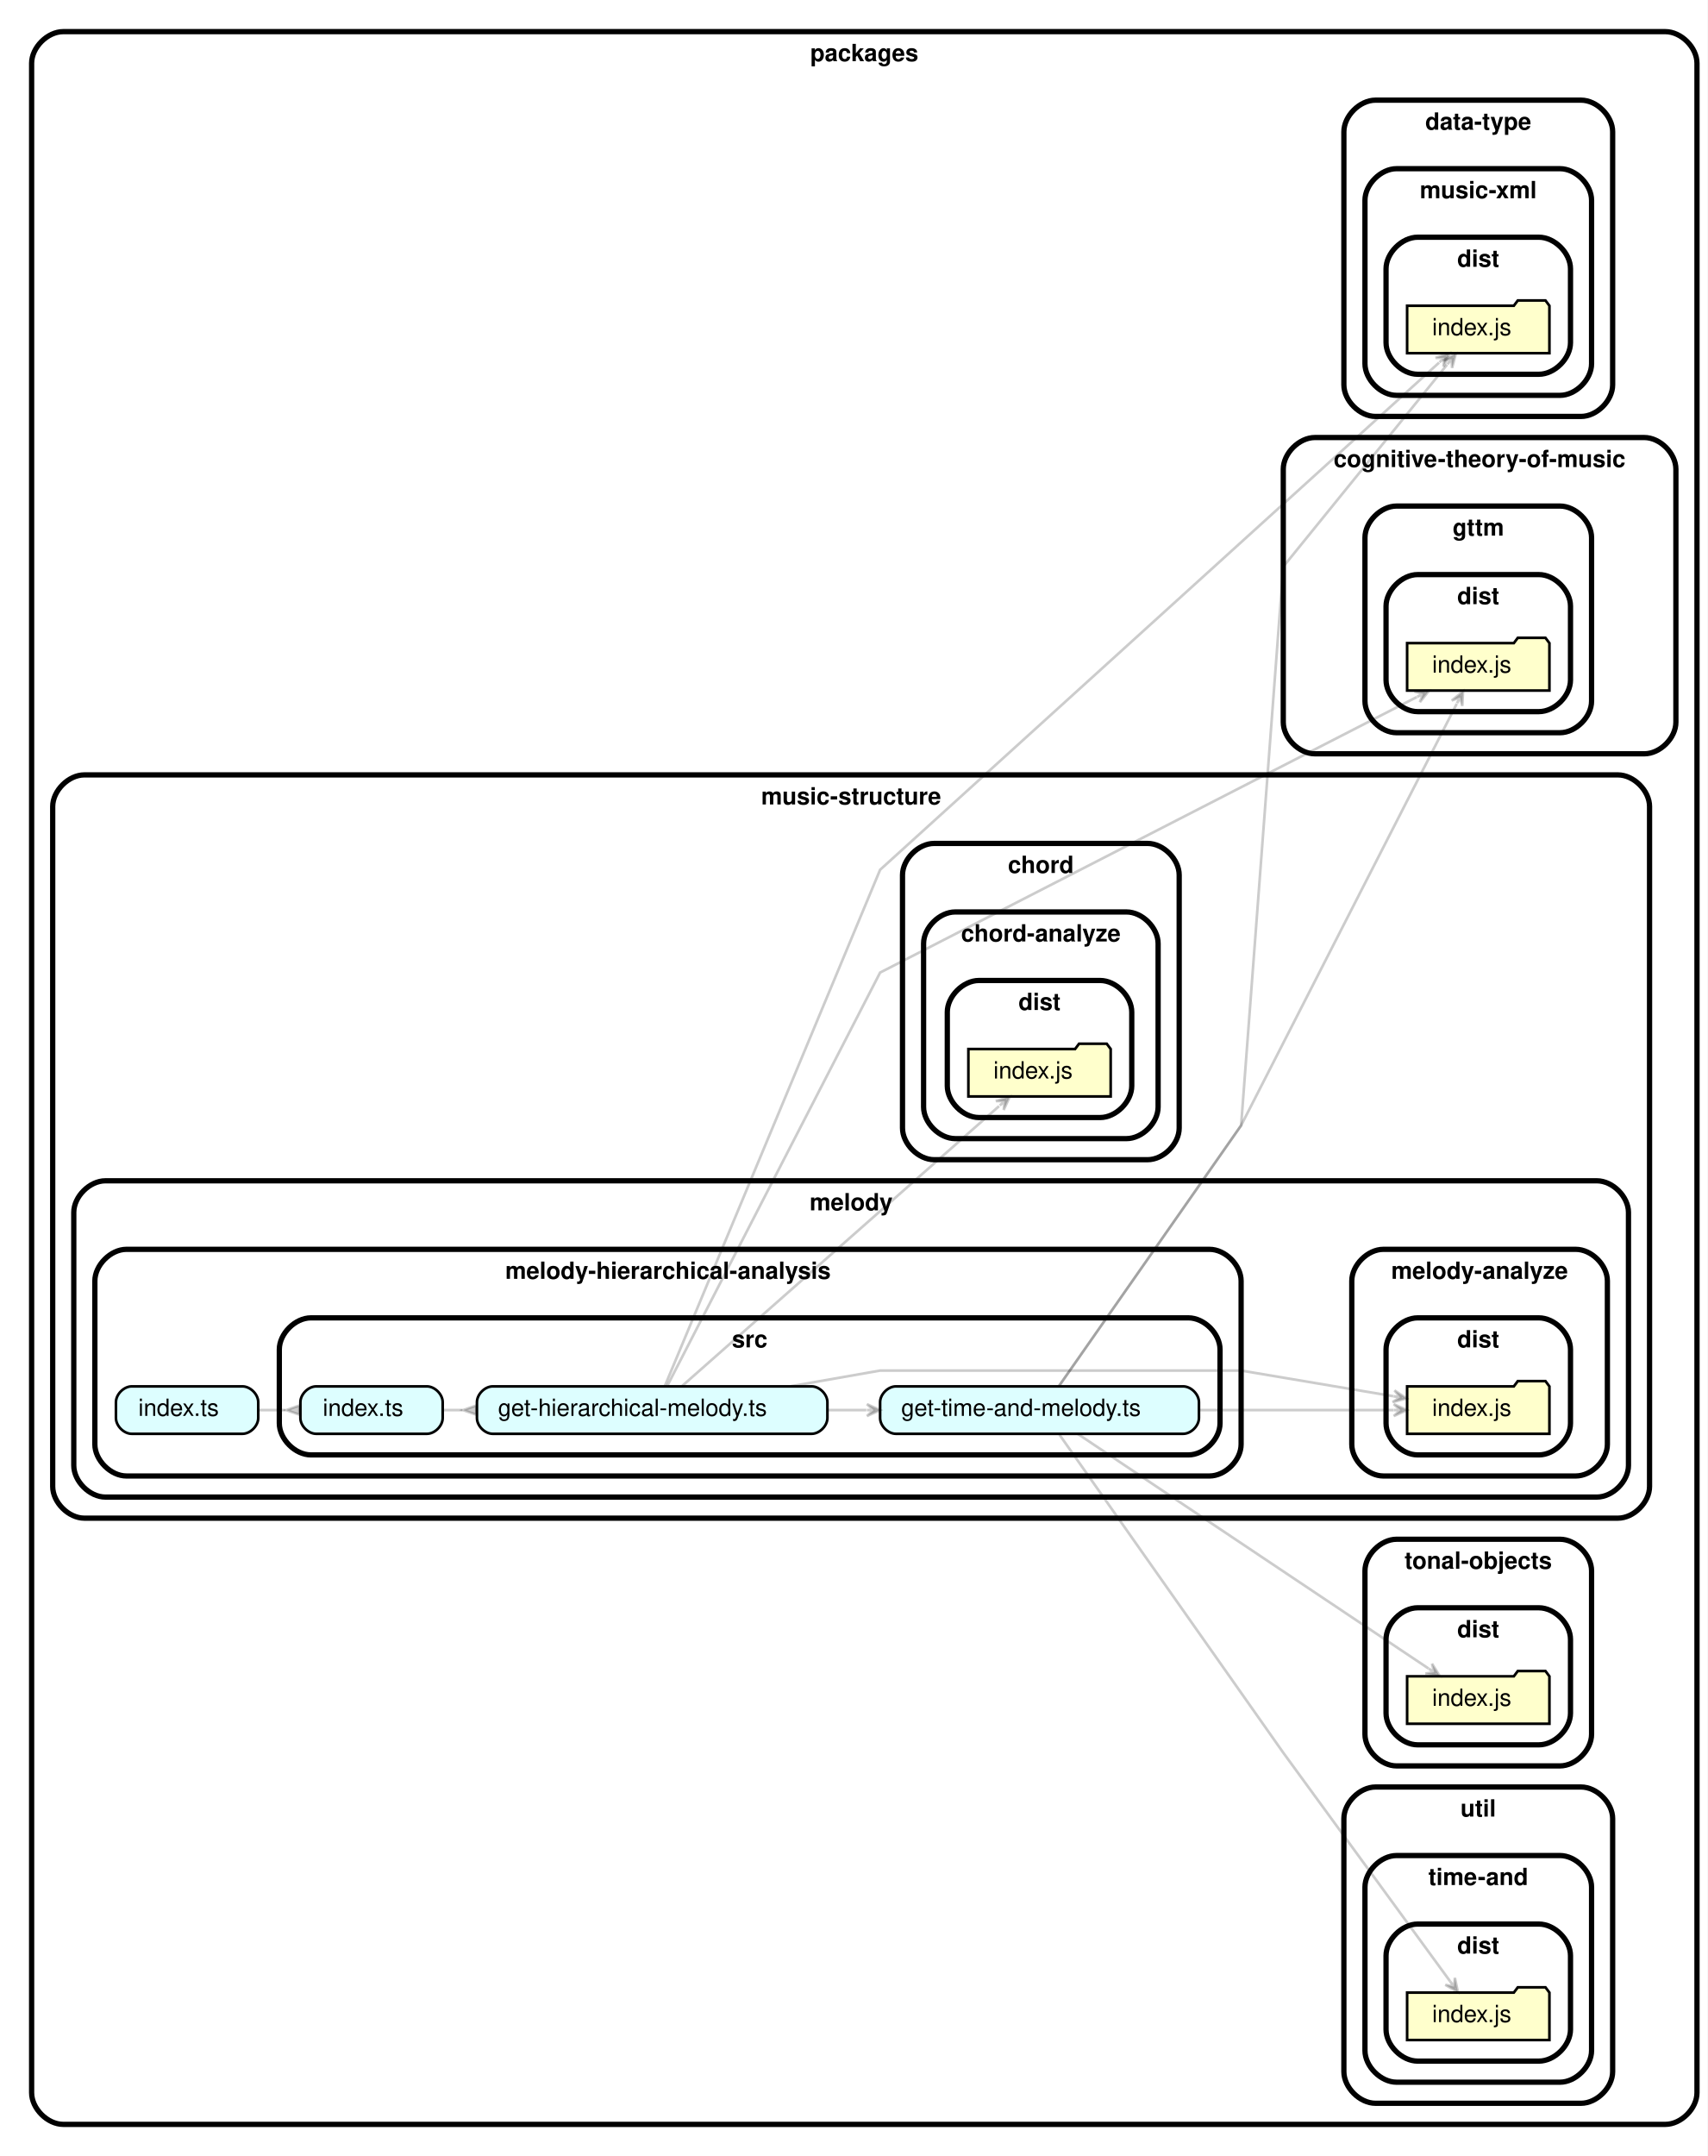
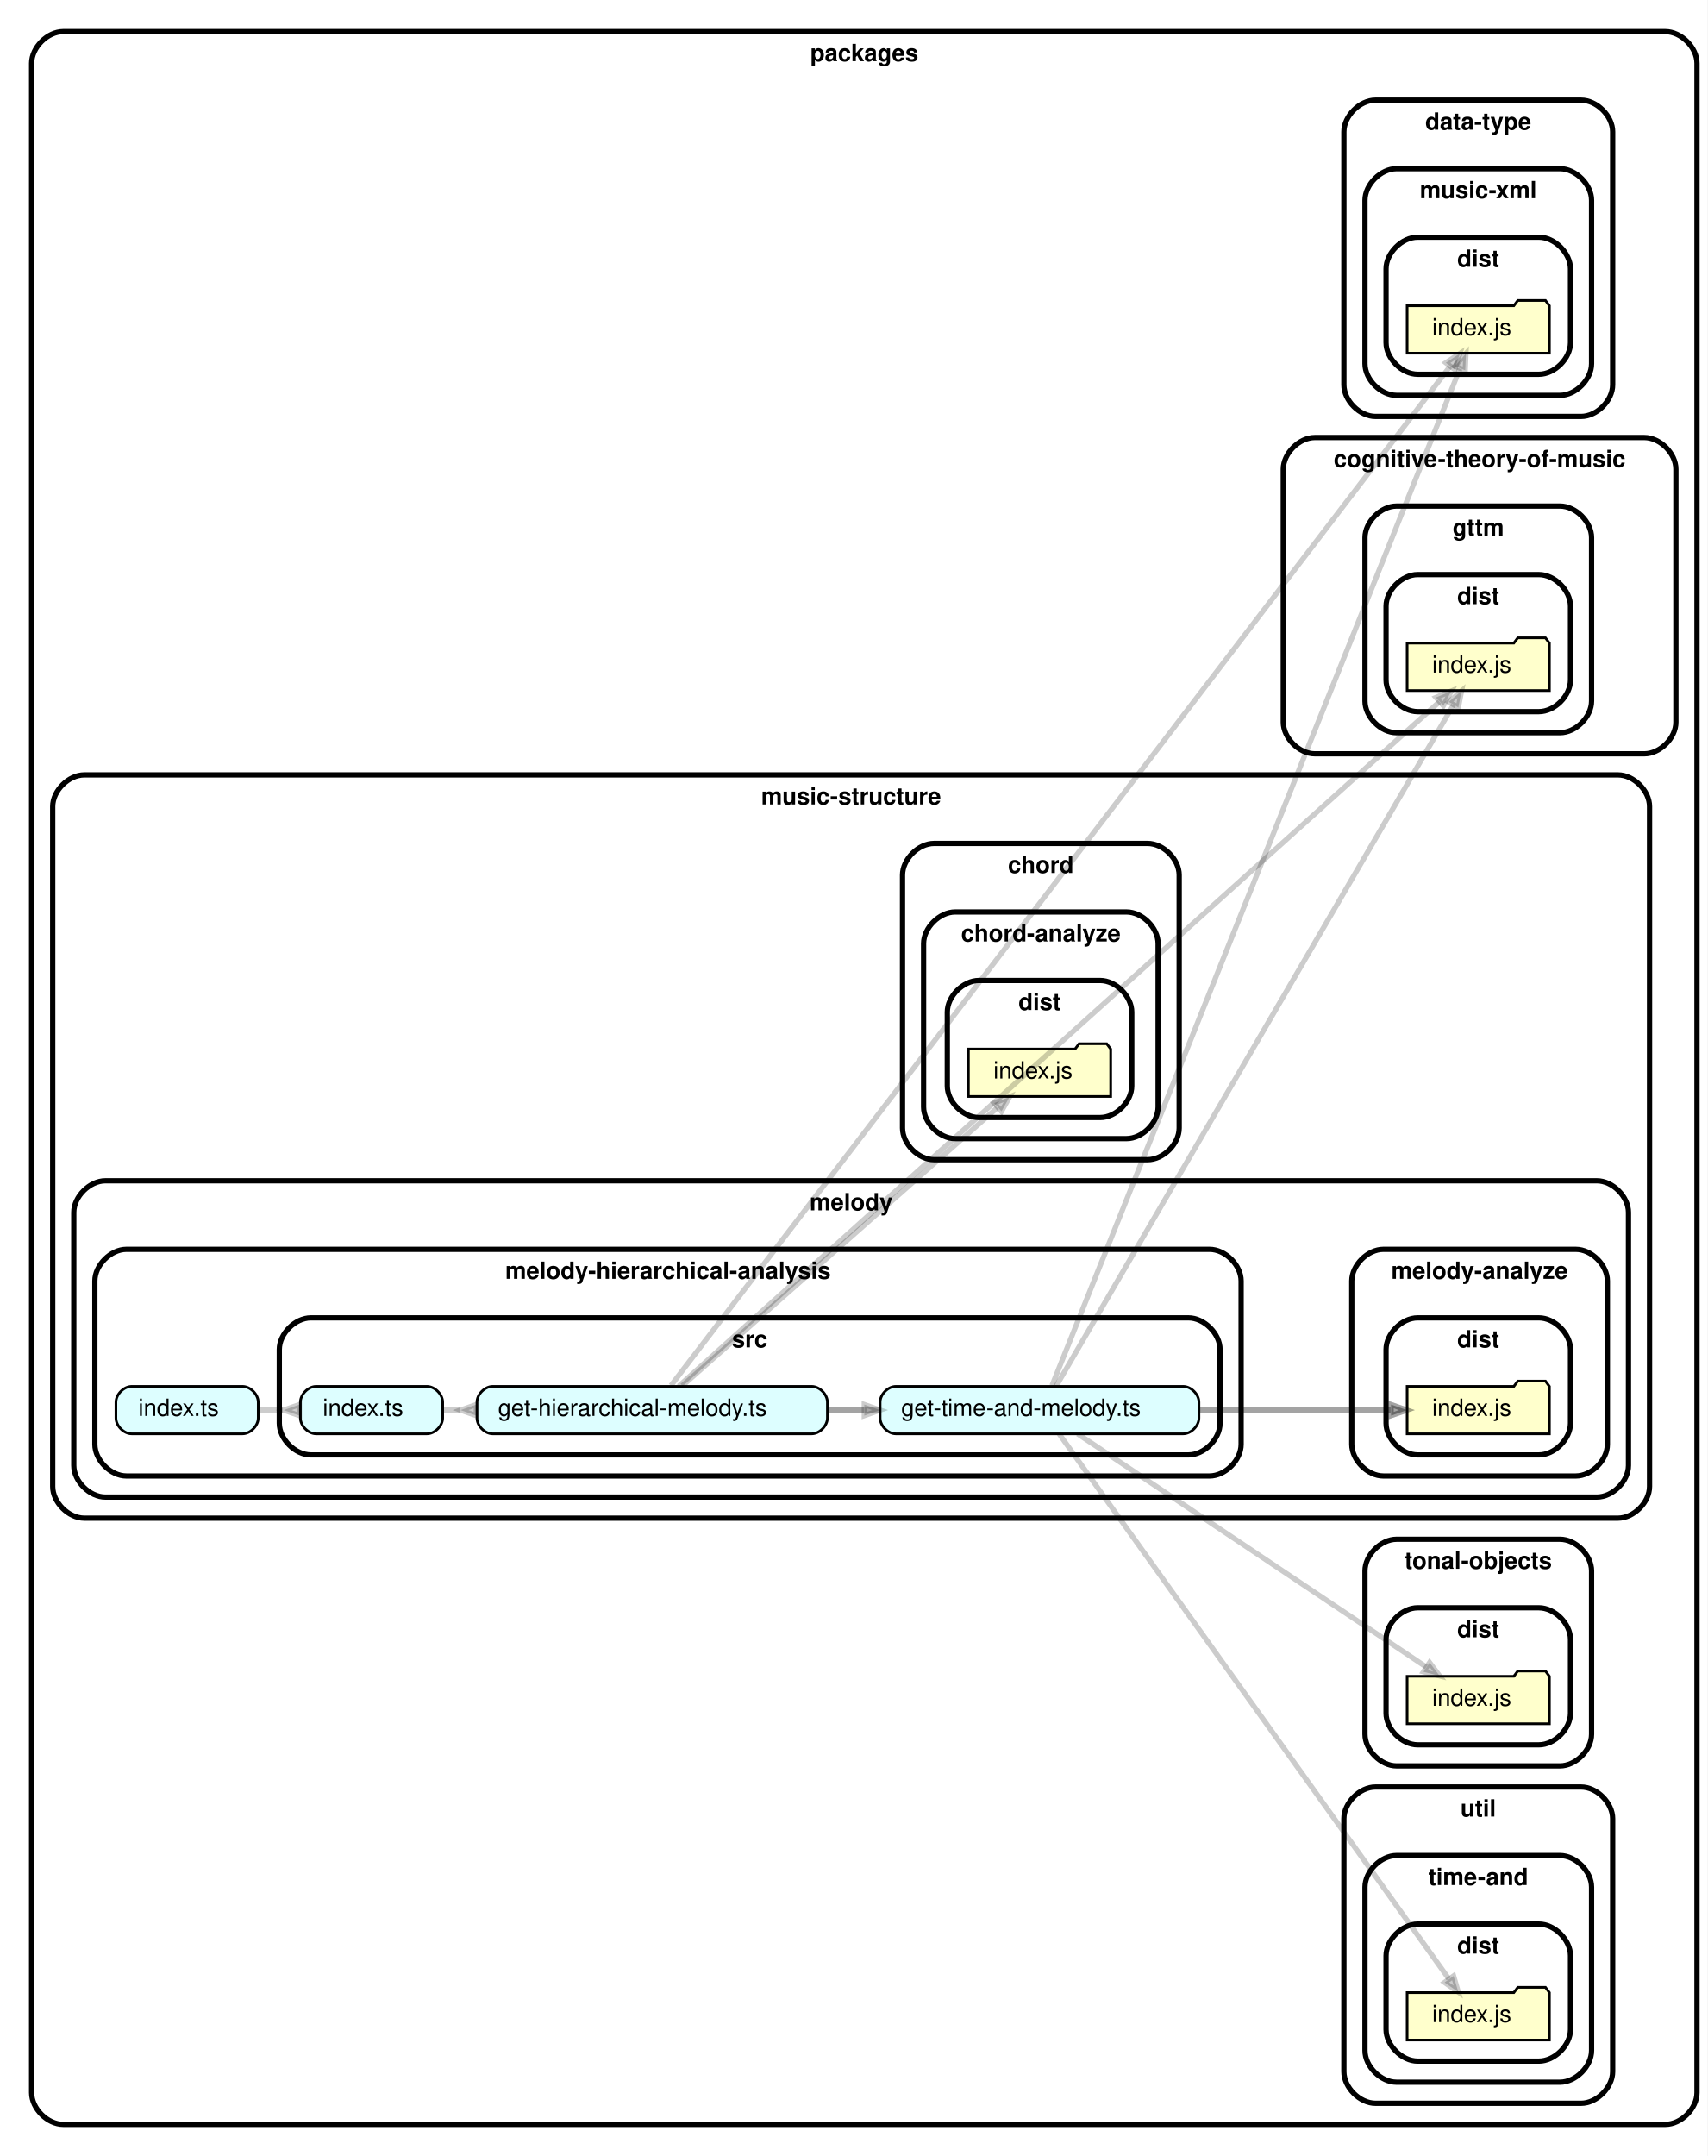
<svg xmlns="http://www.w3.org/2000/svg" xmlns:xlink="http://www.w3.org/1999/xlink" width="648pt" height="818pt" viewBox="0.00 0.00 648.00 818.00">
  <g id="graph0" class="graph" transform="scale(1 1) rotate(0) translate(4 814)">
    <polygon fill="white" stroke="transparent" points="-4,4 -4,-814 644,-814 644,4 -4,4" />
    <g id="clust1" class="cluster">
      <path fill="#ffffff" stroke="black" stroke-width="2" d="M20,-8C20,-8 628,-8 628,-8 634,-8 640,-14 640,-20 640,-20 640,-790 640,-790 640,-796 634,-802 628,-802 628,-802 20,-802 20,-802 14,-802 8,-796 8,-790 8,-790 8,-20 8,-20 8,-14 14,-8 20,-8" />
      <text text-anchor="middle" x="324" y="-790.8" font-family="Helvetica,sans-Serif" font-weight="bold" font-size="9.00">packages</text>
    </g>
    <g id="clust2" class="cluster">
      <path fill="#ffffff" stroke="black" stroke-width="2" d="M495,-528C495,-528 620,-528 620,-528 626,-528 632,-534 632,-540 632,-540 632,-636 632,-636 632,-642 626,-648 620,-648 620,-648 495,-648 495,-648 489,-648 483,-642 483,-636 483,-636 483,-540 483,-540 483,-534 489,-528 495,-528" />
      <text text-anchor="middle" x="557.5" y="-636.8" font-family="Helvetica,sans-Serif" font-weight="bold" font-size="9.00">cognitive-theory-of-music</text>
    </g>
    <g id="clust3" class="cluster">
      <path fill="#ffffff" stroke="black" stroke-width="2" d="M526,-536C526,-536 588,-536 588,-536 594,-536 600,-542 600,-548 600,-548 600,-610 600,-610 600,-616 594,-622 588,-622 588,-622 526,-622 526,-622 520,-622 514,-616 514,-610 514,-610 514,-548 514,-548 514,-542 520,-536 526,-536" />
      <text text-anchor="middle" x="557" y="-610.8" font-family="Helvetica,sans-Serif" font-weight="bold" font-size="9.00">gttm</text>
    </g>
    <g id="clust4" class="cluster">
      <path fill="#ffffff" stroke="black" stroke-width="2" d="M534,-544C534,-544 580,-544 580,-544 586,-544 592,-550 592,-556 592,-556 592,-584 592,-584 592,-590 586,-596 580,-596 580,-596 534,-596 534,-596 528,-596 522,-590 522,-584 522,-584 522,-556 522,-556 522,-550 528,-544 534,-544" />
      <text text-anchor="middle" x="557" y="-584.8" font-family="Helvetica,sans-Serif" font-weight="bold" font-size="9.00">dist</text>
    </g>
    <g id="clust5" class="cluster">
      <path fill="#ffffff" stroke="black" stroke-width="2" d="M518,-656C518,-656 596,-656 596,-656 602,-656 608,-662 608,-668 608,-668 608,-764 608,-764 608,-770 602,-776 596,-776 596,-776 518,-776 518,-776 512,-776 506,-770 506,-764 506,-764 506,-668 506,-668 506,-662 512,-656 518,-656" />
      <text text-anchor="middle" x="557" y="-764.8" font-family="Helvetica,sans-Serif" font-weight="bold" font-size="9.00">data-type</text>
    </g>
    <g id="clust6" class="cluster">
      <path fill="#ffffff" stroke="black" stroke-width="2" d="M526,-664C526,-664 588,-664 588,-664 594,-664 600,-670 600,-676 600,-676 600,-738 600,-738 600,-744 594,-750 588,-750 588,-750 526,-750 526,-750 520,-750 514,-744 514,-738 514,-738 514,-676 514,-676 514,-670 520,-664 526,-664" />
      <text text-anchor="middle" x="557" y="-738.8" font-family="Helvetica,sans-Serif" font-weight="bold" font-size="9.00">music-xml</text>
    </g>
    <g id="clust7" class="cluster">
      <path fill="#ffffff" stroke="black" stroke-width="2" d="M534,-672C534,-672 580,-672 580,-672 586,-672 592,-678 592,-684 592,-684 592,-712 592,-712 592,-718 586,-724 580,-724 580,-724 534,-724 534,-724 528,-724 522,-718 522,-712 522,-712 522,-684 522,-684 522,-678 528,-672 534,-672" />
      <text text-anchor="middle" x="557" y="-712.8" font-family="Helvetica,sans-Serif" font-weight="bold" font-size="9.00">dist</text>
    </g>
    <g id="clust8" class="cluster">
      <path fill="#ffffff" stroke="black" stroke-width="2" d="M28,-238C28,-238 610,-238 610,-238 616,-238 622,-244 622,-250 622,-250 622,-508 622,-508 622,-514 616,-520 610,-520 610,-520 28,-520 28,-520 22,-520 16,-514 16,-508 16,-508 16,-250 16,-250 16,-244 22,-238 28,-238" />
      <text text-anchor="middle" x="319" y="-508.8" font-family="Helvetica,sans-Serif" font-weight="bold" font-size="9.00">music-structure</text>
    </g>
    <g id="clust9" class="cluster">
      <path fill="#ffffff" stroke="black" stroke-width="2" d="M350.5,-374C350.5,-374 431.5,-374 431.5,-374 437.5,-374 443.5,-380 443.5,-386 443.5,-386 443.5,-482 443.5,-482 443.5,-488 437.5,-494 431.5,-494 431.5,-494 350.5,-494 350.5,-494 344.5,-494 338.5,-488 338.5,-482 338.5,-482 338.5,-386 338.5,-386 338.5,-380 344.5,-374 350.5,-374" />
      <text text-anchor="middle" x="391" y="-482.8" font-family="Helvetica,sans-Serif" font-weight="bold" font-size="9.00">chord</text>
    </g>
    <g id="clust10" class="cluster">
      <path fill="#ffffff" stroke="black" stroke-width="2" d="M358.5,-382C358.5,-382 423.5,-382 423.5,-382 429.5,-382 435.5,-388 435.5,-394 435.5,-394 435.5,-456 435.5,-456 435.5,-462 429.5,-468 423.5,-468 423.5,-468 358.5,-468 358.5,-468 352.5,-468 346.5,-462 346.5,-456 346.5,-456 346.5,-394 346.5,-394 346.5,-388 352.5,-382 358.5,-382" />
      <text text-anchor="middle" x="391" y="-456.8" font-family="Helvetica,sans-Serif" font-weight="bold" font-size="9.00">chord-analyze</text>
    </g>
    <g id="clust11" class="cluster">
      <path fill="#ffffff" stroke="black" stroke-width="2" d="M367.5,-390C367.5,-390 413.5,-390 413.5,-390 419.5,-390 425.5,-396 425.5,-402 425.5,-402 425.5,-430 425.5,-430 425.5,-436 419.5,-442 413.5,-442 413.5,-442 367.5,-442 367.5,-442 361.5,-442 355.5,-436 355.5,-430 355.5,-430 355.5,-402 355.5,-402 355.5,-396 361.5,-390 367.5,-390" />
      <text text-anchor="middle" x="390.5" y="-430.8" font-family="Helvetica,sans-Serif" font-weight="bold" font-size="9.00">dist</text>
    </g>
    <g id="clust12" class="cluster">
      <path fill="#ffffff" stroke="black" stroke-width="2" d="M36,-246C36,-246 602,-246 602,-246 608,-246 614,-252 614,-258 614,-258 614,-354 614,-354 614,-360 608,-366 602,-366 602,-366 36,-366 36,-366 30,-366 24,-360 24,-354 24,-354 24,-258 24,-258 24,-252 30,-246 36,-246" />
      <text text-anchor="middle" x="319" y="-354.8" font-family="Helvetica,sans-Serif" font-weight="bold" font-size="9.00">melody</text>
    </g>
    <g id="clust13" class="cluster">
      <path fill="#ffffff" stroke="black" stroke-width="2" d="M521,-254C521,-254 594,-254 594,-254 600,-254 606,-260 606,-266 606,-266 606,-328 606,-328 606,-334 600,-340 594,-340 594,-340 521,-340 521,-340 515,-340 509,-334 509,-328 509,-328 509,-266 509,-266 509,-260 515,-254 521,-254" />
      <text text-anchor="middle" x="557.5" y="-328.8" font-family="Helvetica,sans-Serif" font-weight="bold" font-size="9.00">melody-analyze</text>
    </g>
    <g id="clust14" class="cluster">
      <path fill="#ffffff" stroke="black" stroke-width="2" d="M534,-262C534,-262 580,-262 580,-262 586,-262 592,-268 592,-274 592,-274 592,-302 592,-302 592,-308 586,-314 580,-314 580,-314 534,-314 534,-314 528,-314 522,-308 522,-302 522,-302 522,-274 522,-274 522,-268 528,-262 534,-262" />
      <text text-anchor="middle" x="557" y="-302.8" font-family="Helvetica,sans-Serif" font-weight="bold" font-size="9.00">dist</text>
    </g>
    <g id="clust15" class="cluster">
      <path fill="#ffffff" stroke="black" stroke-width="2" d="M44,-254C44,-254 455,-254 455,-254 461,-254 467,-260 467,-266 467,-266 467,-328 467,-328 467,-334 461,-340 455,-340 455,-340 44,-340 44,-340 38,-340 32,-334 32,-328 32,-328 32,-266 32,-266 32,-260 38,-254 44,-254" />
      <text text-anchor="middle" x="249.5" y="-328.8" font-family="Helvetica,sans-Serif" font-weight="bold" font-size="9.00">melody-hierarchical-analysis</text>
    </g>
    <g id="clust16" class="cluster">
      <path fill="#ffffff" stroke="black" stroke-width="2" d="M114,-262C114,-262 447,-262 447,-262 453,-262 459,-268 459,-274 459,-274 459,-302 459,-302 459,-308 453,-314 447,-314 447,-314 114,-314 114,-314 108,-314 102,-308 102,-302 102,-302 102,-274 102,-274 102,-268 108,-262 114,-262" />
      <text text-anchor="middle" x="280.5" y="-302.8" font-family="Helvetica,sans-Serif" font-weight="bold" font-size="9.00">src</text>
    </g>
    <g id="clust17" class="cluster">
      <path fill="#ffffff" stroke="black" stroke-width="2" d="M526,-144C526,-144 588,-144 588,-144 594,-144 600,-150 600,-156 600,-156 600,-218 600,-218 600,-224 594,-230 588,-230 588,-230 526,-230 526,-230 520,-230 514,-224 514,-218 514,-218 514,-156 514,-156 514,-150 520,-144 526,-144" />
      <text text-anchor="middle" x="557" y="-218.8" font-family="Helvetica,sans-Serif" font-weight="bold" font-size="9.00">tonal-objects</text>
    </g>
    <g id="clust18" class="cluster">
      <path fill="#ffffff" stroke="black" stroke-width="2" d="M534,-152C534,-152 580,-152 580,-152 586,-152 592,-158 592,-164 592,-164 592,-192 592,-192 592,-198 586,-204 580,-204 580,-204 534,-204 534,-204 528,-204 522,-198 522,-192 522,-192 522,-164 522,-164 522,-158 528,-152 534,-152" />
      <text text-anchor="middle" x="557" y="-192.8" font-family="Helvetica,sans-Serif" font-weight="bold" font-size="9.00">dist</text>
    </g>
    <g id="clust19" class="cluster">
      <path fill="#ffffff" stroke="black" stroke-width="2" d="M518,-16C518,-16 596,-16 596,-16 602,-16 608,-22 608,-28 608,-28 608,-124 608,-124 608,-130 602,-136 596,-136 596,-136 518,-136 518,-136 512,-136 506,-130 506,-124 506,-124 506,-28 506,-28 506,-22 512,-16 518,-16" />
      <text text-anchor="middle" x="557" y="-124.8" font-family="Helvetica,sans-Serif" font-weight="bold" font-size="9.00">util</text>
    </g>
    <g id="clust20" class="cluster">
      <path fill="#ffffff" stroke="black" stroke-width="2" d="M526,-24C526,-24 588,-24 588,-24 594,-24 600,-30 600,-36 600,-36 600,-98 600,-98 600,-104 594,-110 588,-110 588,-110 526,-110 526,-110 520,-110 514,-104 514,-98 514,-98 514,-36 514,-36 514,-30 520,-24 526,-24" />
      <text text-anchor="middle" x="557" y="-98.8" font-family="Helvetica,sans-Serif" font-weight="bold" font-size="9.00">time-and</text>
    </g>
    <g id="clust21" class="cluster">
      <path fill="#ffffff" stroke="black" stroke-width="2" d="M534,-32C534,-32 580,-32 580,-32 586,-32 592,-38 592,-44 592,-44 592,-72 592,-72 592,-78 586,-84 580,-84 580,-84 534,-84 534,-84 528,-84 522,-78 522,-72 522,-72 522,-44 522,-44 522,-38 528,-32 534,-32" />
      <text text-anchor="middle" x="557" y="-72.8" font-family="Helvetica,sans-Serif" font-weight="bold" font-size="9.00">dist</text>
    </g>
    <g id="node1" class="node">
      <g id="a_node1">
        <a xlink:href="packages/cognitive-theory-of-music/gttm/dist/index.js" xlink:title="index.js">
          <polygon fill="#ffffcc" stroke="black" points="584,-570 582.5,-572 572,-572 570.5,-570 530,-570 530,-552 584,-552 584,-570" />
          <text text-anchor="start" x="539.5" y="-558.8" font-family="Helvetica,sans-Serif" font-size="9.00">index.js</text>
        </a>
      </g>
    </g>
    <g id="node2" class="node">
      <g id="a_node2">
        <a xlink:href="packages/data-type/music-xml/dist/index.js" xlink:title="index.js">
          <polygon fill="#ffffcc" stroke="black" points="584,-698 582.5,-700 572,-700 570.5,-698 530,-698 530,-680 584,-680 584,-698" />
          <text text-anchor="start" x="539.5" y="-686.8" font-family="Helvetica,sans-Serif" font-size="9.00">index.js</text>
        </a>
      </g>
    </g>
    <g id="node3" class="node">
      <g id="a_node3">
        <a xlink:href="packages/music-structure/chord/chord-analyze/dist/index.js" xlink:title="index.js">
          <polygon fill="#ffffcc" stroke="black" points="417.5,-416 416,-418 405.5,-418 404,-416 363.5,-416 363.5,-398 417.5,-398 417.5,-416" />
          <text text-anchor="start" x="373" y="-404.8" font-family="Helvetica,sans-Serif" font-size="9.00">index.js</text>
        </a>
      </g>
    </g>
    <g id="node4" class="node">
      <g id="a_node4">
        <a xlink:href="packages/music-structure/melody/melody-analyze/dist/index.js" xlink:title="index.js">
          <polygon fill="#ffffcc" stroke="black" points="584,-288 582.5,-290 572,-290 570.5,-288 530,-288 530,-270 584,-270 584,-288" />
          <text text-anchor="start" x="539.5" y="-276.8" font-family="Helvetica,sans-Serif" font-size="9.00">index.js</text>
        </a>
      </g>
    </g>
    <g id="node5" class="node">
      <g id="a_node5">
        <a xlink:href="packages/music-structure/melody/melody-hierarchical-analysis/index.ts" xlink:title="index.ts">
          <path fill="#ddfeff" stroke="black" d="M88,-288C88,-288 46,-288 46,-288 43,-288 40,-285 40,-282 40,-282 40,-276 40,-276 40,-273 43,-270 46,-270 46,-270 88,-270 88,-270 91,-270 94,-273 94,-276 94,-276 94,-282 94,-282 94,-285 91,-288 88,-288" />
          <text text-anchor="start" x="48.5" y="-276.8" font-family="Helvetica,sans-Serif" font-size="9.00">index.ts</text>
        </a>
      </g>
    </g>
    <g id="node6" class="node">
      <g id="a_node6">
        <a xlink:href="packages/music-structure/melody/melody-hierarchical-analysis/src/index.ts" xlink:title="index.ts">
          <path fill="#ddfeff" stroke="black" d="M158,-288C158,-288 116,-288 116,-288 113,-288 110,-285 110,-282 110,-282 110,-276 110,-276 110,-273 113,-270 116,-270 116,-270 158,-270 158,-270 161,-270 164,-273 164,-276 164,-276 164,-282 164,-282 164,-285 161,-288 158,-288" />
          <text text-anchor="start" x="118.5" y="-276.8" font-family="Helvetica,sans-Serif" font-size="9.00">index.ts</text>
        </a>
      </g>
    </g>
    <g id="edge1" class="edge">
-       <path fill="none" stroke="#000000" stroke-opacity="0.2" d="M94.1,-279C97.44,-279 100.89,-279 104.31,-279" />
-       <polygon fill="#000000" fill-opacity="0.2" stroke="#000000" stroke-opacity="0.2" points="109.64,-280.75 104.64,-279 109.64,-277.25 109.64,-280.75" />
+       <path fill="none" stroke="#000000" stroke-width="2" stroke-opacity="0.2" d="M94.1,-279C97.12,-279 100.23,-279 103.33,-279" />
+       <polygon fill="#000000" fill-opacity="0.2" stroke="#000000" stroke-width="2" stroke-opacity="0.2" points="109.64,-281.1 103.64,-279 109.64,-276.9 109.64,-281.1" />
    </g>
    <g id="node7" class="node">
      <g id="a_node7">
        <a xlink:href="packages/music-structure/melody/melody-hierarchical-analysis/src/get-hierarchical-melody.ts" xlink:title="get-hierarchical-melody.ts">
          <path fill="#ddfeff" stroke="black" d="M304,-288C304,-288 183,-288 183,-288 180,-288 177,-285 177,-282 177,-282 177,-276 177,-276 177,-273 180,-270 183,-270 183,-270 304,-270 304,-270 307,-270 310,-273 310,-276 310,-276 310,-282 310,-282 310,-285 307,-288 304,-288" />
          <text text-anchor="start" x="185" y="-276.8" font-family="Helvetica,sans-Serif" font-size="9.00">get-hierarchical-melody.ts</text>
        </a>
      </g>
    </g>
    <g id="edge12" class="edge">
-       <path fill="none" stroke="#000000" stroke-opacity="0.2" d="M164.1,-279C166.47,-279 168.93,-279 171.47,-279" />
-       <polygon fill="#000000" fill-opacity="0.2" stroke="#000000" stroke-opacity="0.2" points="176.76,-280.75 171.76,-279 176.76,-277.25 176.76,-280.75" />
+       <path fill="none" stroke="#000000" stroke-width="2" stroke-opacity="0.2" d="M164.1,-279C166.22,-279 168.42,-279 170.67,-279" />
+       <polygon fill="#000000" fill-opacity="0.2" stroke="#000000" stroke-width="2" stroke-opacity="0.2" points="176.76,-281.1 170.76,-279 176.76,-276.9 176.76,-281.1" />
    </g>
    <g id="edge4" class="edge">
-       <path fill="none" stroke="#000000" stroke-opacity="0.2" d="M249.34,-288.4C267.43,-323.52 330,-445 330,-445 330,-445 476.63,-520.26 533.67,-549.54" />
-       <polygon fill="#000000" fill-opacity="0.2" stroke="#000000" stroke-opacity="0.2" points="538.27,-551.9 532.79,-551.62 536.04,-550.76 533.82,-549.61 533.82,-549.61 533.82,-549.61 536.04,-550.76 534.85,-547.61 538.27,-551.9 538.27,-551.9" />
+       <path fill="none" stroke="#000000" stroke-width="2" stroke-opacity="0.2" d="M253.58,-288.06C299.36,-329.24 487.88,-498.82 542.25,-547.74" />
+       <polygon fill="#000000" fill-opacity="0.2" stroke="#000000" stroke-width="2" stroke-opacity="0.2" points="540.94,-549.38 546.8,-551.83 543.75,-546.25 540.94,-549.38" />
    </g>
    <g id="edge6" class="edge">
-       <path fill="none" stroke="#000000" stroke-opacity="0.2" d="M248.28,-288.07C264.83,-327.75 330,-484 330,-484 330,-484 492.97,-631.82 542.13,-676.42" />
-       <polygon fill="#000000" fill-opacity="0.2" stroke="#000000" stroke-opacity="0.2" points="546,-679.93 540.78,-678.23 544.15,-678.25 542.29,-676.57 542.29,-676.57 542.29,-676.57 544.15,-678.25 543.81,-674.9 546,-679.93 546,-679.93" />
+       <path fill="none" stroke="#000000" stroke-width="2" stroke-opacity="0.2" d="M250.64,-288.33C291.59,-341.9 496.65,-610.07 546.21,-674.88" />
+       <polygon fill="#000000" fill-opacity="0.2" stroke="#000000" stroke-width="2" stroke-opacity="0.2" points="544.7,-676.37 550.01,-679.86 548.03,-673.82 544.7,-676.37" />
    </g>
    <g id="edge3" class="edge">
-       <path fill="none" stroke="#000000" stroke-opacity="0.2" d="M254.93,-288.21C280.43,-310.72 345.97,-368.58 375.14,-394.32" />
-       <polygon fill="#000000" fill-opacity="0.2" stroke="#000000" stroke-opacity="0.2" points="379.17,-397.88 373.93,-396.26 377.29,-396.22 375.42,-394.57 375.42,-394.57 375.42,-394.57 377.29,-396.22 376.91,-392.88 379.17,-397.88 379.17,-397.88" />
+       <path fill="none" stroke="#000000" stroke-width="2" stroke-opacity="0.2" d="M254.93,-288.21C280.22,-310.53 344.9,-367.63 374.41,-393.68" />
+       <polygon fill="#000000" fill-opacity="0.2" stroke="#000000" stroke-width="2" stroke-opacity="0.2" points="373.28,-395.48 379.17,-397.88 376.06,-392.33 373.28,-395.48" />
    </g>
    <g id="edge5" class="edge">
-       <path fill="none" stroke="#000000" stroke-opacity="0.2" d="M296.21,-288.07C314.21,-291.23 330,-294 330,-294 330,-294 467,-294 467,-294 467,-294 499.1,-288.59 524.75,-284.27" />
-       <polygon fill="#000000" fill-opacity="0.2" stroke="#000000" stroke-opacity="0.2" points="529.78,-283.42 525.22,-286.47 527.31,-283.83 524.85,-284.25 524.85,-284.25 524.85,-284.25 527.31,-283.83 524.47,-282.03 529.78,-283.42 529.78,-283.42" />
+       <path fill="none" stroke="#000000" stroke-width="2" stroke-opacity="0.2" d="M310.37,-279C375.9,-279 473.09,-279 523.67,-279" />
+       <polygon fill="#000000" fill-opacity="0.2" stroke="#000000" stroke-width="2" stroke-opacity="0.2" points="523.9,-281.1 529.9,-279 523.9,-276.9 523.9,-281.1" />
    </g>
    <g id="node8" class="node">
      <g id="a_node8">
        <a xlink:href="packages/music-structure/melody/melody-hierarchical-analysis/src/get-time-and-melody.ts" xlink:title="get-time-and-melody.ts">
          <path fill="#ddfeff" stroke="black" d="M445,-288C445,-288 336,-288 336,-288 333,-288 330,-285 330,-282 330,-282 330,-276 330,-276 330,-273 333,-270 336,-270 336,-270 445,-270 445,-270 448,-270 451,-273 451,-276 451,-276 451,-282 451,-282 451,-285 448,-288 445,-288" />
          <text text-anchor="start" x="338" y="-276.8" font-family="Helvetica,sans-Serif" font-size="9.00">get-time-and-melody.ts</text>
        </a>
      </g>
    </g>
    <g id="edge2" class="edge">
-       <path fill="none" stroke="#000000" stroke-opacity="0.2" d="M310.21,-279C315.05,-279 319.94,-279 324.77,-279" />
-       <polygon fill="#000000" fill-opacity="0.2" stroke="#000000" stroke-opacity="0.2" points="330,-279 325,-281.25 327.5,-279 325,-279 325,-279 325,-279 327.5,-279 325,-276.75 330,-279 330,-279" />
+       <path fill="none" stroke="#000000" stroke-width="2" stroke-opacity="0.2" d="M310.21,-279C314.75,-279 319.31,-279 323.85,-279" />
+       <polygon fill="#000000" fill-opacity="0.2" stroke="#000000" stroke-width="2" stroke-opacity="0.2" points="324,-281.1 330,-279 324,-276.9 324,-281.1" />
    </g>
    <g id="edge7" class="edge">
-       <path fill="none" stroke="#000000" stroke-opacity="0.2" d="M397.94,-288.21C416.2,-314.33 467,-387 467,-387 467,-387 527.69,-505.66 548.84,-547" />
-       <polygon fill="#000000" fill-opacity="0.2" stroke="#000000" stroke-opacity="0.2" points="551.21,-551.65 546.93,-548.22 550.08,-549.42 548.94,-547.19 548.94,-547.19 548.94,-547.19 550.08,-549.42 550.94,-546.17 551.21,-551.65 551.21,-551.65" />
+       <path fill="none" stroke="#000000" stroke-width="2" stroke-opacity="0.2" d="M396.79,-288.06C420.62,-328.91 518.14,-496.1 547.56,-546.53" />
+       <polygon fill="#000000" fill-opacity="0.2" stroke="#000000" stroke-width="2" stroke-opacity="0.2" points="545.81,-547.7 550.65,-551.83 549.44,-545.59 545.81,-547.7" />
    </g>
    <g id="edge9" class="edge">
-       <path fill="none" stroke="#000000" stroke-opacity="0.2" d="M397.94,-288.21C416.2,-314.33 467,-387 467,-387 467,-387 483,-599 483,-599 483,-599 524.83,-650.57 545.16,-675.64" />
-       <polygon fill="#000000" fill-opacity="0.2" stroke="#000000" stroke-opacity="0.2" points="548.46,-679.71 543.57,-677.24 546.89,-677.77 545.31,-675.82 545.31,-675.82 545.31,-675.82 546.89,-677.77 547.06,-674.41 548.46,-679.71 548.46,-679.71" />
+       <path fill="none" stroke="#000000" stroke-width="2" stroke-opacity="0.2" d="M395.24,-288.33C416.65,-341.68 523.47,-607.92 550.02,-674.09" />
+       <polygon fill="#000000" fill-opacity="0.2" stroke="#000000" stroke-width="2" stroke-opacity="0.2" points="548.15,-675.07 552.33,-679.86 552.05,-673.51 548.15,-675.07" />
    </g>
    <g id="edge8" class="edge">
-       <path fill="none" stroke="#000000" stroke-opacity="0.2" d="M451.35,-279C476.25,-279 504.11,-279 524.82,-279" />
-       <polygon fill="#000000" fill-opacity="0.2" stroke="#000000" stroke-opacity="0.2" points="529.93,-279 524.93,-281.25 527.43,-279 524.93,-279 524.93,-279 524.93,-279 527.43,-279 524.93,-276.75 529.93,-279 529.93,-279" />
+       <path fill="none" stroke="#000000" stroke-width="2" stroke-opacity="0.2" d="M451.35,-279C475.83,-279 503.17,-279 523.77,-279" />
+       <polygon fill="#000000" fill-opacity="0.2" stroke="#000000" stroke-width="2" stroke-opacity="0.2" points="523.93,-281.1 529.93,-279 523.93,-276.9 523.93,-281.1" />
    </g>
    <g id="node9" class="node">
      <g id="a_node9">
        <a xlink:href="packages/util/time-and/dist/index.js" xlink:title="index.js">
          <polygon fill="#ffffcc" stroke="black" points="584,-58 582.5,-60 572,-60 570.5,-58 530,-58 530,-40 584,-40 584,-58" />
          <text text-anchor="start" x="539.5" y="-46.8" font-family="Helvetica,sans-Serif" font-size="9.00">index.js</text>
        </a>
      </g>
    </g>
    <g id="edge10" class="edge">
-       <path fill="none" stroke="#000000" stroke-opacity="0.2" d="M398.08,-269.65C419.06,-239.84 483,-149 483,-149 483,-149 526.42,-89.52 546.29,-62.31" />
-       <polygon fill="#000000" fill-opacity="0.2" stroke="#000000" stroke-opacity="0.2" points="549.26,-58.23 548.13,-63.59 547.79,-60.25 546.32,-62.27 546.32,-62.27 546.32,-62.27 547.79,-60.25 544.5,-60.94 549.26,-58.23 549.26,-58.23" />
+       <path fill="none" stroke="#000000" stroke-width="2" stroke-opacity="0.2" d="M397.95,-269.98C423.13,-234.78 514.94,-106.41 545.8,-63.26" />
+       <polygon fill="#000000" fill-opacity="0.2" stroke="#000000" stroke-width="2" stroke-opacity="0.2" points="547.63,-64.31 549.42,-58.2 544.22,-61.86 547.63,-64.31" />
    </g>
    <g id="node10" class="node">
      <g id="a_node10">
        <a xlink:href="packages/tonal-objects/dist/index.js" xlink:title="index.js">
          <polygon fill="#ffffcc" stroke="black" points="584,-178 582.5,-180 572,-180 570.5,-178 530,-178 530,-160 584,-160 584,-178" />
          <text text-anchor="start" x="539.5" y="-166.8" font-family="Helvetica,sans-Serif" font-size="9.00">index.js</text>
        </a>
      </g>
    </g>
    <g id="edge11" class="edge">
-       <path fill="none" stroke="#000000" stroke-opacity="0.2" d="M404.96,-270C434.48,-250.26 504.92,-203.16 538.11,-180.96" />
-       <polygon fill="#000000" fill-opacity="0.2" stroke="#000000" stroke-opacity="0.2" points="542.35,-178.13 539.45,-182.78 540.27,-179.52 538.2,-180.91 538.2,-180.91 538.2,-180.91 540.27,-179.52 536.95,-179.04 542.35,-178.13 542.35,-178.13" />
+       <path fill="none" stroke="#000000" stroke-width="2" stroke-opacity="0.2" d="M404.96,-270C434.24,-250.42 503.77,-203.92 537.29,-181.51" />
+       <polygon fill="#000000" fill-opacity="0.2" stroke="#000000" stroke-width="2" stroke-opacity="0.2" points="538.53,-183.21 542.35,-178.13 536.2,-179.72 538.53,-183.21" />
    </g>
  </g>
</svg>
